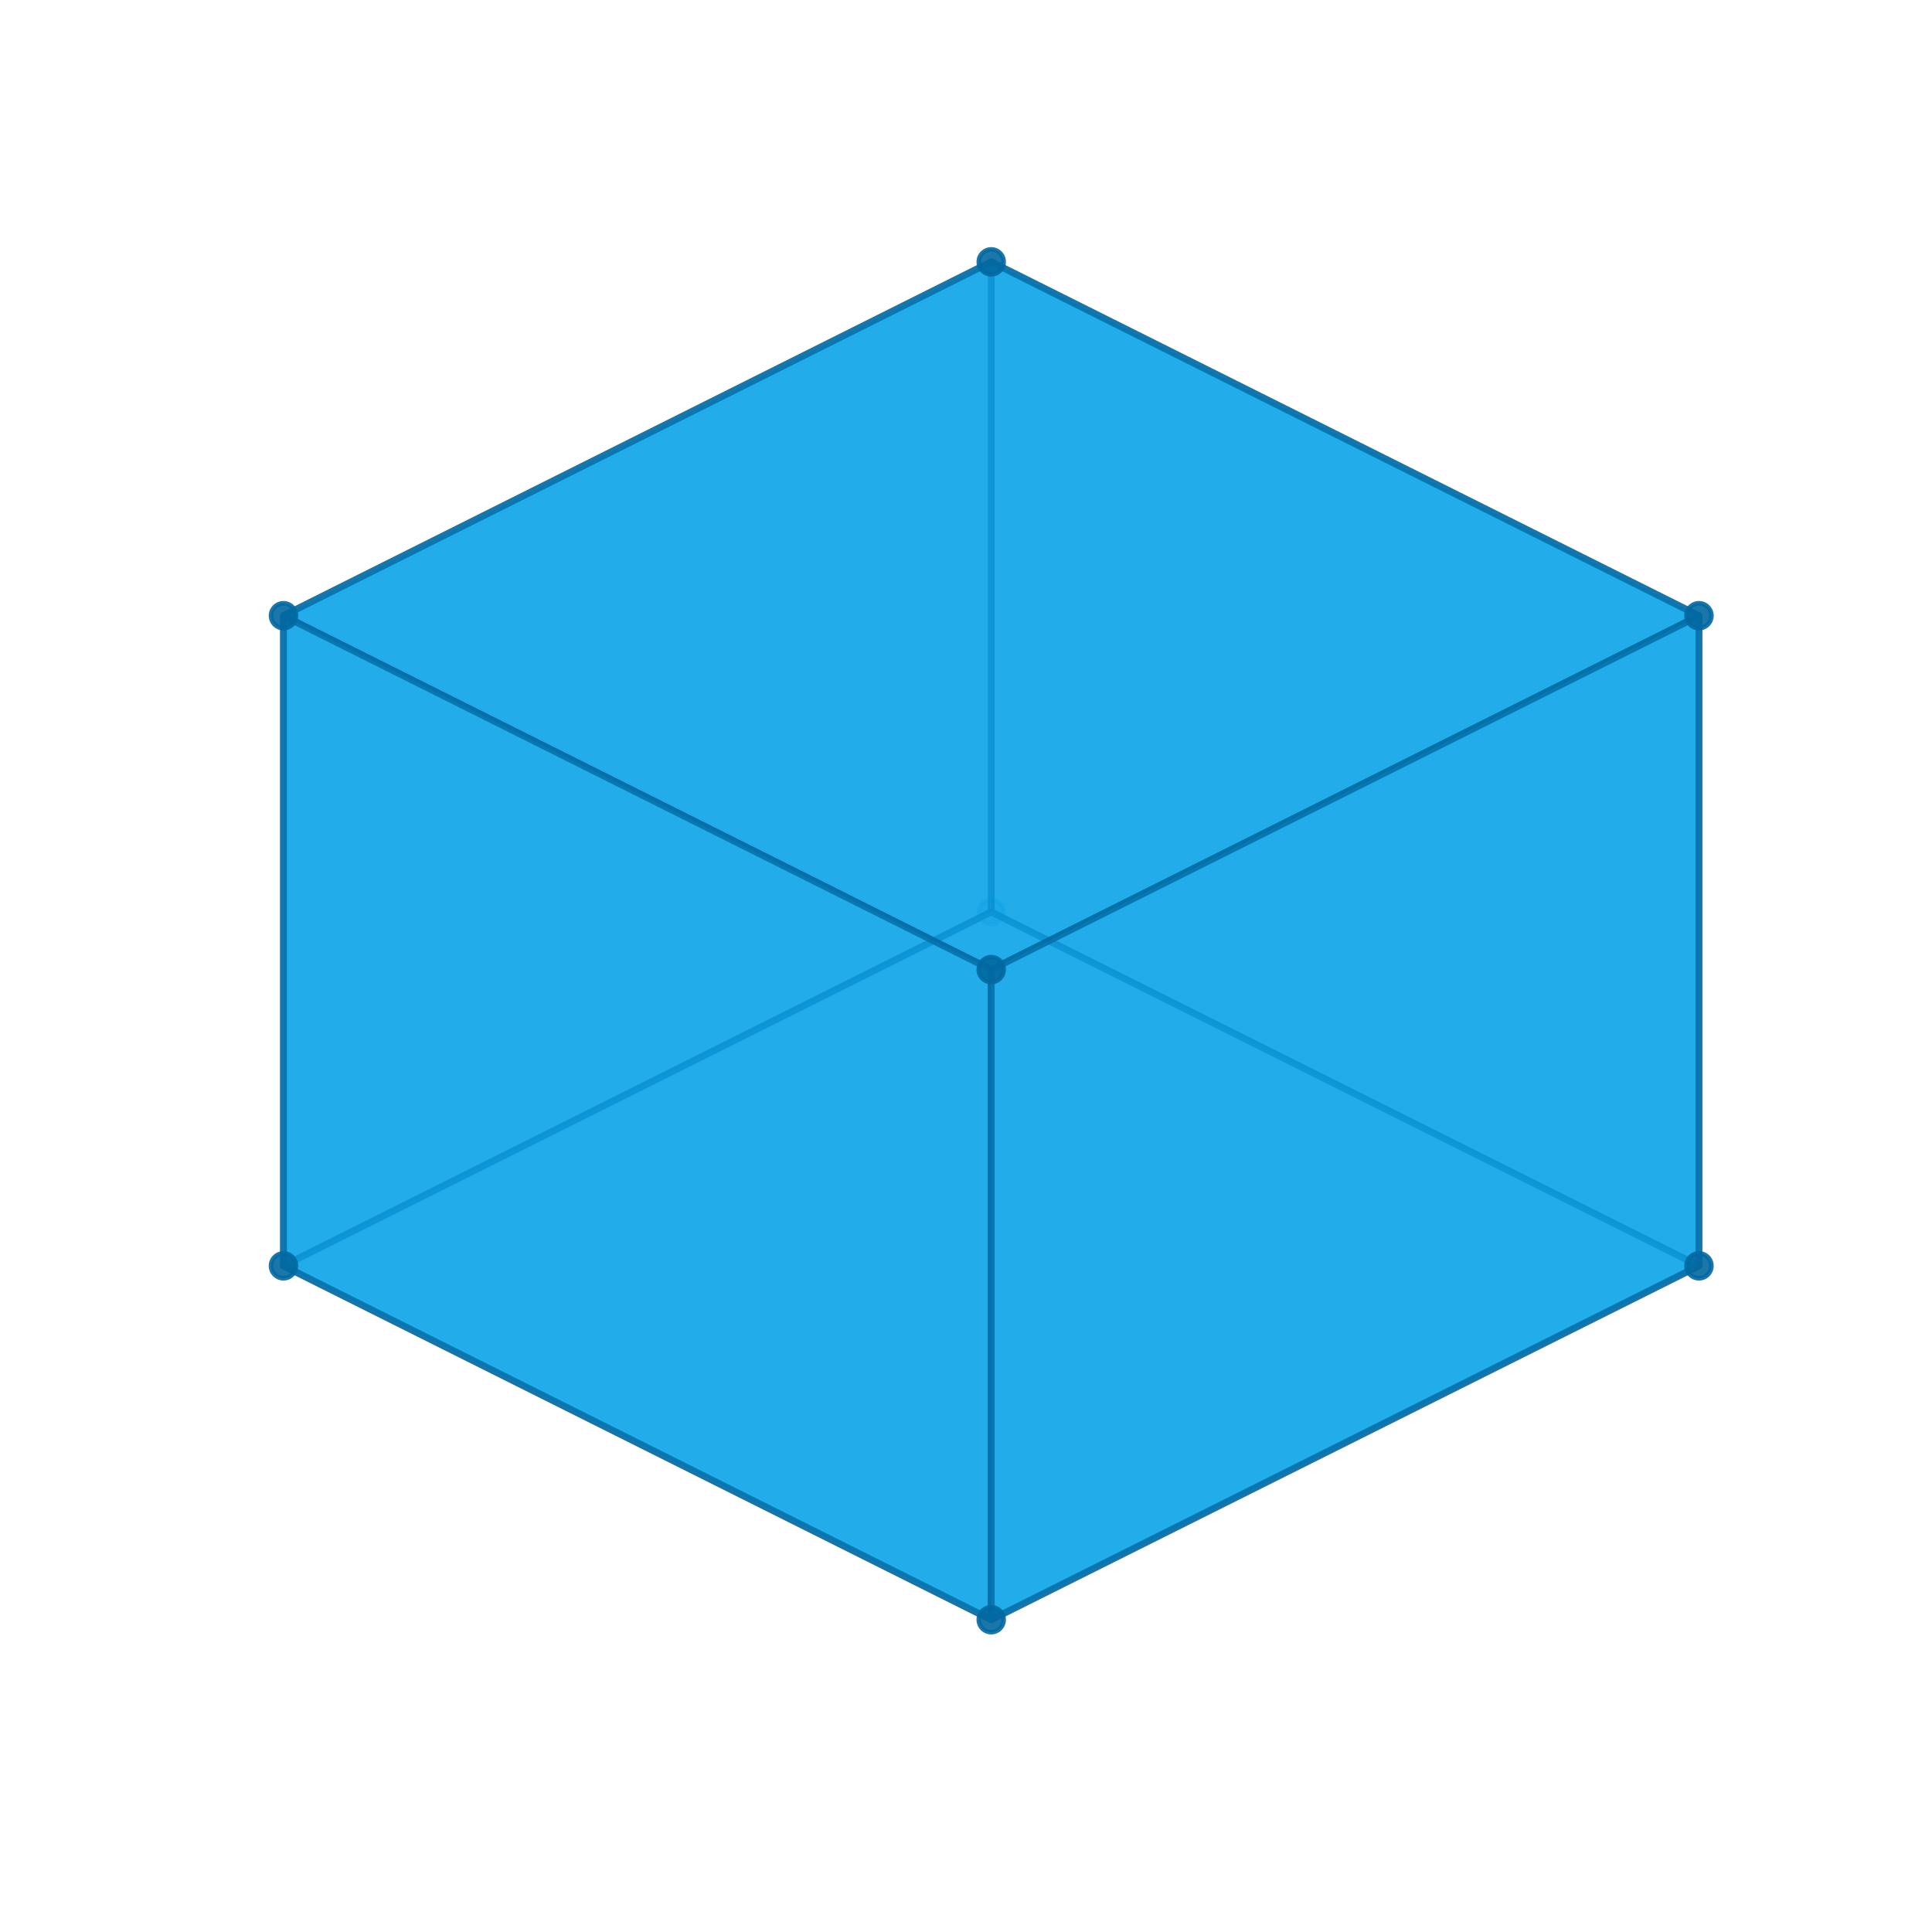
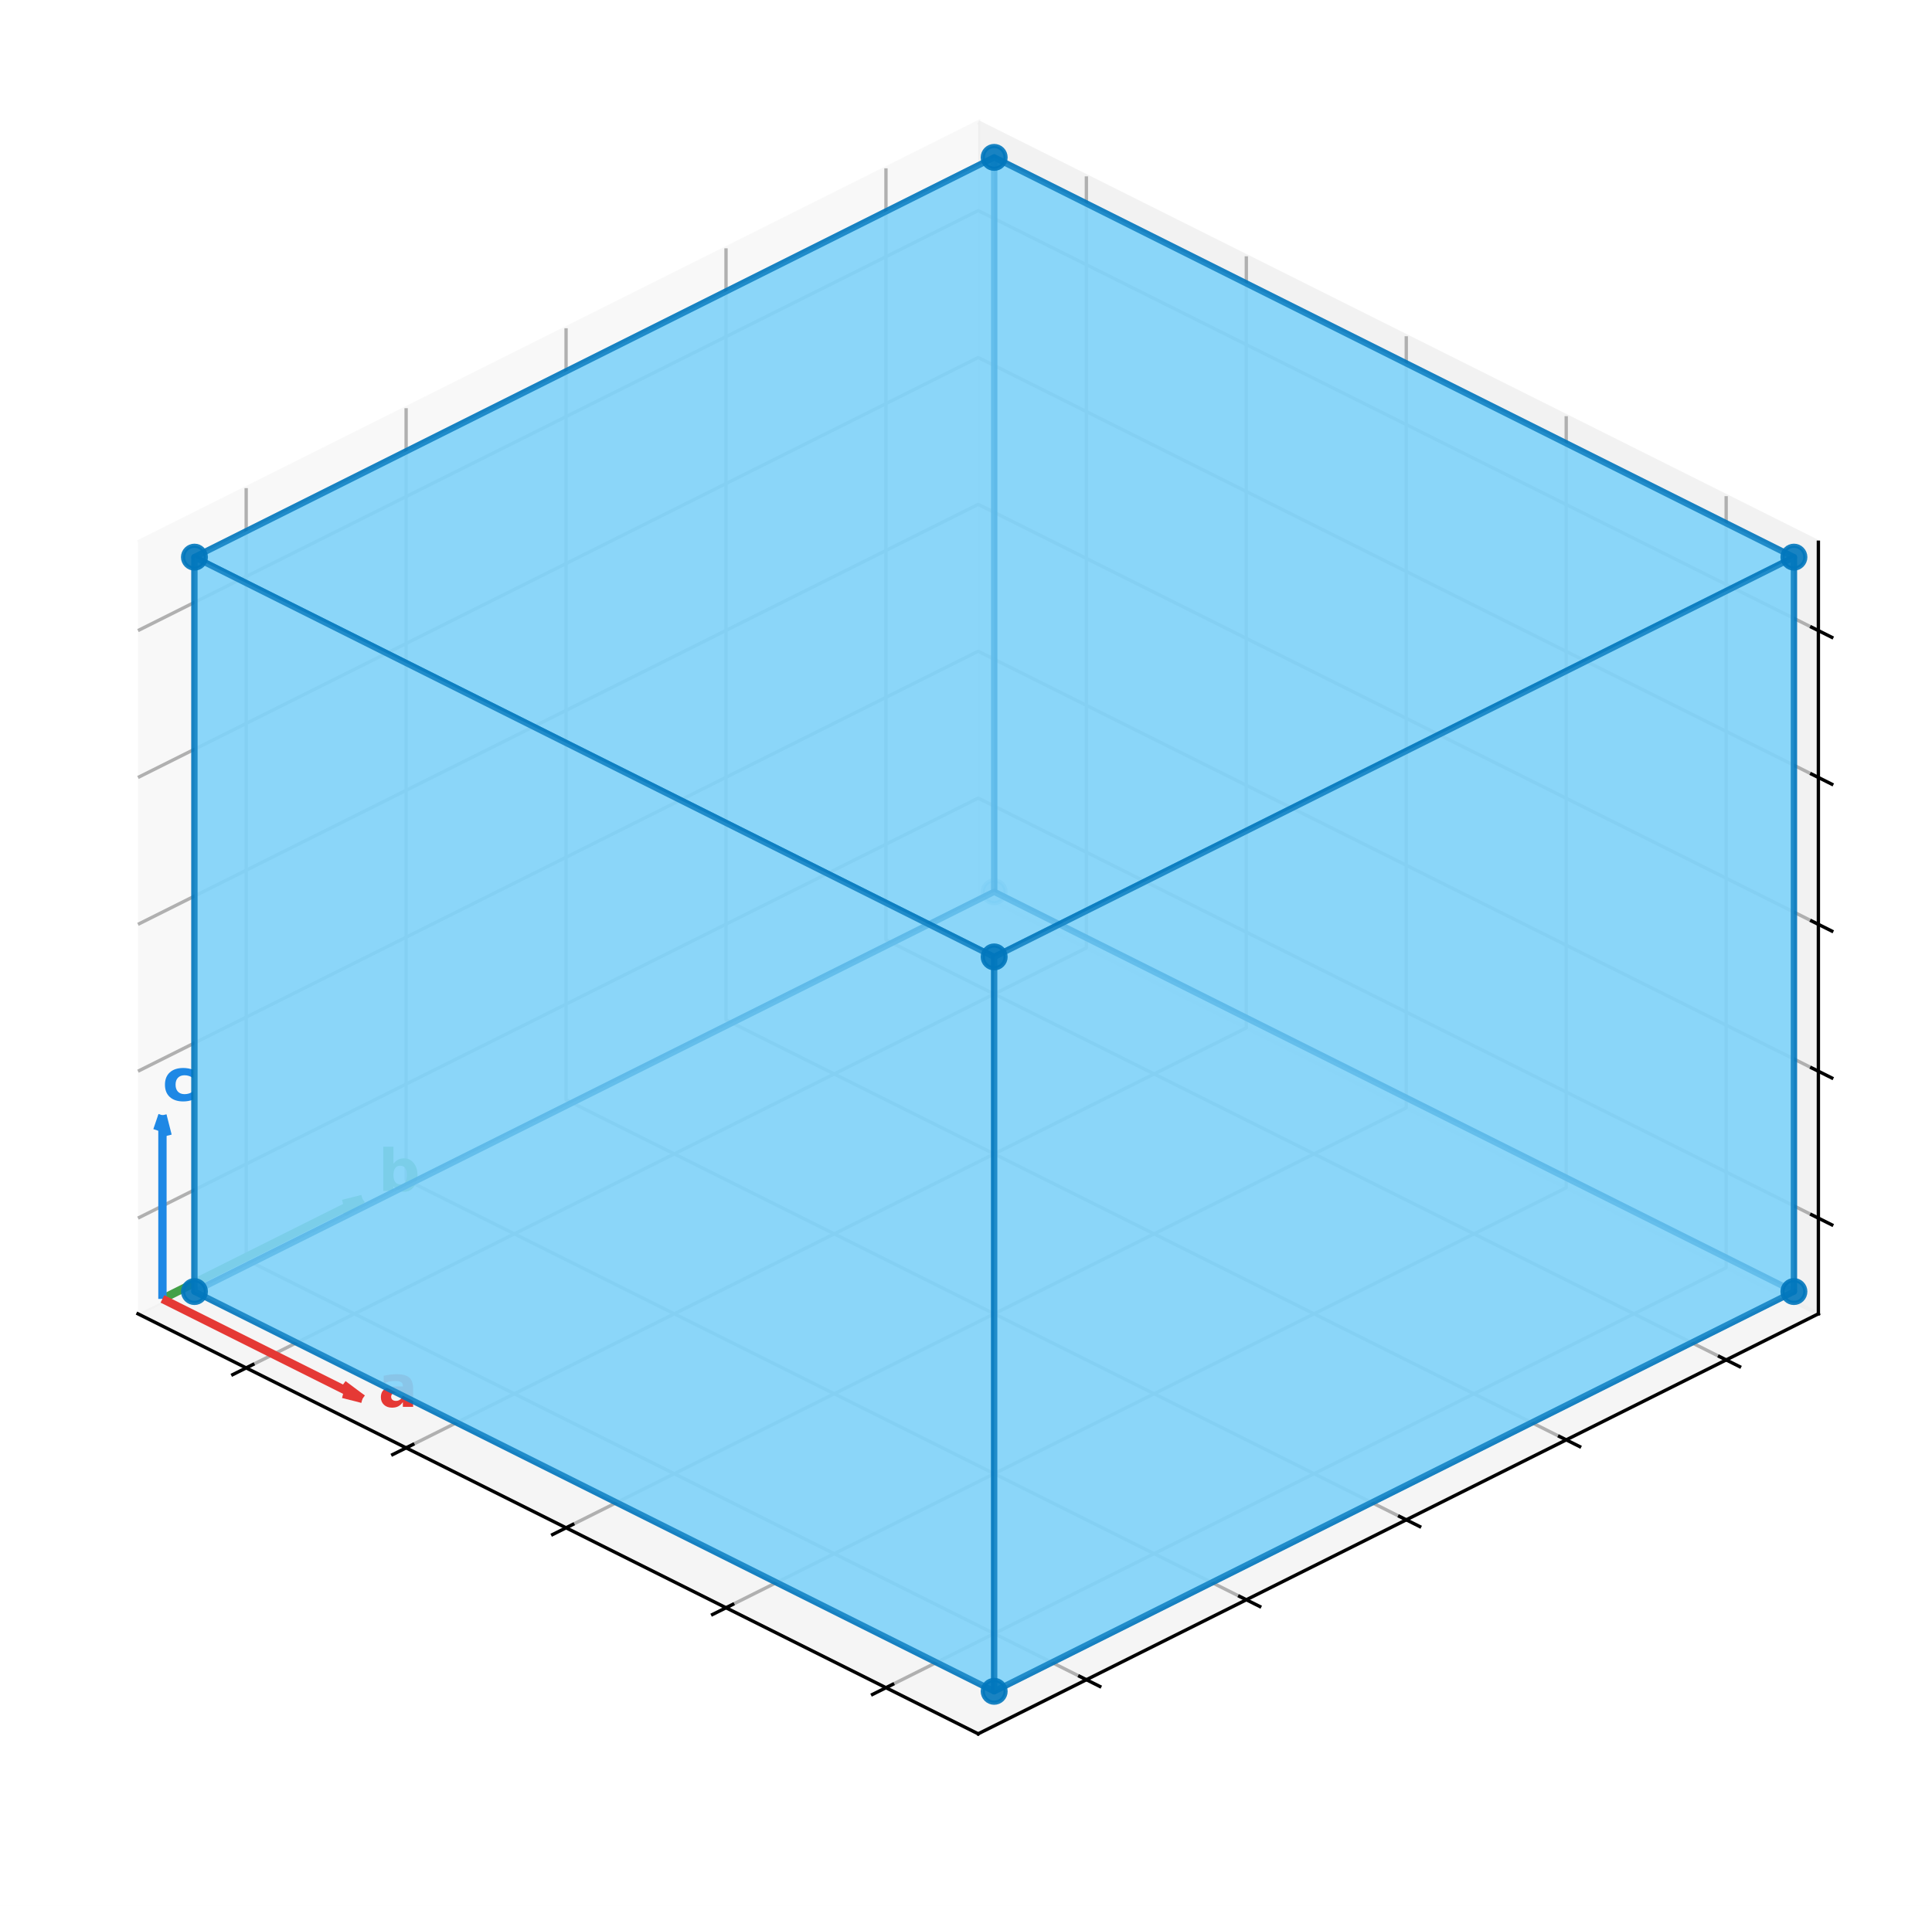
- <svg xmlns="http://www.w3.org/2000/svg" xmlns:xlink="http://www.w3.org/1999/xlink" width="424.8pt" height="424.8pt" viewBox="0 0 424.8 424.8" version="1.1">
+ <svg xmlns="http://www.w3.org/2000/svg" xmlns:xlink="http://www.w3.org/1999/xlink" width="464.059pt" height="457.92pt" viewBox="0 0 464.059 457.92" version="1.1">
  <defs>
    <style type="text/css">*{stroke-linejoin: round; stroke-linecap: butt}</style>
  </defs>
  <g id="figure_1">
    <g id="patch_1">
-       <path d="M 0 424.8  L 424.8 424.8  L 424.8 0  L 0 0  z " style="fill: #ffffff" />
+       <path d="M 0 457.92  L 464.059 457.92  L 464.059 0  L 0 0  z " style="fill: #ffffff" />
    </g>
    <g id="patch_2">
-       <path d="M 7.2 417.6  L 417.6 417.6  L 417.6 7.2  L 7.2 7.2  z " style="fill: #ffffff" />
+       <path d="M 7.2 450.72  L 450.72 450.72  L 450.72 7.2  L 7.2 7.2  z " style="fill: #ffffff" />
+     </g>
+     <g id="pane3d_1">
+       <g id="patch_3">
+         <path d="M 33.141 315.655  L 234.954 214.749  L 234.954 29.372  L 33.141 130.278  " style="fill: #f2f2f2; opacity: 0.5; stroke: #f2f2f2; stroke-linejoin: miter" />
+       </g>
+     </g>
+     <g id="pane3d_2">
+       <g id="patch_4">
+         <path d="M 234.954 214.749  L 436.766 315.655  L 436.766 130.278  L 234.954 29.372  " style="fill: #e6e6e6; opacity: 0.5; stroke: #e6e6e6; stroke-linejoin: miter" />
+       </g>
+     </g>
+     <g id="pane3d_3">
+       <g id="patch_5">
+         <path d="M 33.141 315.655  L 234.954 416.561  L 436.766 315.655  L 234.954 214.749  " style="fill: #ececec; opacity: 0.5; stroke: #ececec; stroke-linejoin: miter" />
+       </g>
+     </g>
+     <g id="grid3d_1">
+       <g id="Line3DCollection_1">
+         <path d="M 59.131 328.65  L 260.944 227.744  L 260.944 42.367  " style="fill: none; stroke: #b0b0b0; stroke-width: 0.8" />
+         <path d="M 97.55 347.859  L 299.362 246.953  L 299.362 61.577  " style="fill: none; stroke: #b0b0b0; stroke-width: 0.8" />
+         <path d="M 135.968 367.068  L 337.78 266.162  L 337.78 80.786  " style="fill: none; stroke: #b0b0b0; stroke-width: 0.8" />
+         <path d="M 174.387 386.277  L 376.199 285.371  L 376.199 99.995  " style="fill: none; stroke: #b0b0b0; stroke-width: 0.8" />
+         <path d="M 212.805 405.487  L 414.617 304.58  L 414.617 119.204  " style="fill: none; stroke: #b0b0b0; stroke-width: 0.8" />
+       </g>
+     </g>
+     <g id="grid3d_2">
+       <g id="Line3DCollection_2">
+         <path d="M 59.131 117.283  L 59.131 302.66  L 260.944 403.566  " style="fill: none; stroke: #b0b0b0; stroke-width: 0.8" />
+         <path d="M 97.55 98.074  L 97.55 283.45  L 299.362 384.356  " style="fill: none; stroke: #b0b0b0; stroke-width: 0.8" />
+         <path d="M 135.968 78.865  L 135.968 264.241  L 337.78 365.147  " style="fill: none; stroke: #b0b0b0; stroke-width: 0.8" />
+         <path d="M 174.387 59.656  L 174.387 245.032  L 376.199 345.938  " style="fill: none; stroke: #b0b0b0; stroke-width: 0.8" />
+         <path d="M 212.805 40.446  L 212.805 225.823  L 414.617 326.729  " style="fill: none; stroke: #b0b0b0; stroke-width: 0.8" />
+       </g>
+     </g>
+     <g id="grid3d_3">
+       <g id="Line3DCollection_3">
+         <path d="M 436.766 292.663  L 234.954 191.757  L 33.141 292.663  " style="fill: none; stroke: #b0b0b0; stroke-width: 0.8" />
+         <path d="M 436.766 257.374  L 234.954 156.468  L 33.141 257.374  " style="fill: none; stroke: #b0b0b0; stroke-width: 0.8" />
+         <path d="M 436.766 222.084  L 234.954 121.178  L 33.141 222.084  " style="fill: none; stroke: #b0b0b0; stroke-width: 0.8" />
+         <path d="M 436.766 186.795  L 234.954 85.889  L 33.141 186.795  " style="fill: none; stroke: #b0b0b0; stroke-width: 0.8" />
+         <path d="M 436.766 151.505  L 234.954 50.599  L 33.141 151.505  " style="fill: none; stroke: #b0b0b0; stroke-width: 0.8" />
+       </g>
+     </g>
+     <g id="axis3d_1">
+       <g id="line2d_1">
+         <path d="M 33.141 315.655  L 234.954 416.561  " style="fill: none; stroke: #000000; stroke-width: 0.8; stroke-linecap: square" />
+       </g>
+       <g id="xtick_1">
+         <g id="line2d_2">
+           <path d="M 60.746 327.842  L 55.903 330.264  " style="fill: none; stroke: #000000; stroke-width: 0.8; stroke-linecap: square" />
+         </g>
+       </g>
+       <g id="xtick_2">
+         <g id="line2d_3">
+           <path d="M 99.164 347.052  L 94.321 349.473  " style="fill: none; stroke: #000000; stroke-width: 0.8; stroke-linecap: square" />
+         </g>
+       </g>
+       <g id="xtick_3">
+         <g id="line2d_4">
+           <path d="M 137.583 366.261  L 132.739 368.683  " style="fill: none; stroke: #000000; stroke-width: 0.8; stroke-linecap: square" />
+         </g>
+       </g>
+       <g id="xtick_4">
+         <g id="line2d_5">
+           <path d="M 176.001 385.47  L 171.158 387.892  " style="fill: none; stroke: #000000; stroke-width: 0.8; stroke-linecap: square" />
+         </g>
+       </g>
+       <g id="xtick_5">
+         <g id="line2d_6">
+           <path d="M 214.42 404.679  L 209.576 407.101  " style="fill: none; stroke: #000000; stroke-width: 0.8; stroke-linecap: square" />
+         </g>
+       </g>
+     </g>
+     <g id="axis3d_2">
+       <g id="line2d_7">
+         <path d="M 436.766 315.655  L 234.954 416.561  " style="fill: none; stroke: #000000; stroke-width: 0.8; stroke-linecap: square" />
+       </g>
+       <g id="xtick_6">
+         <g id="line2d_8">
+           <path d="M 259.329 402.758  L 264.173 405.18  " style="fill: none; stroke: #000000; stroke-width: 0.8; stroke-linecap: square" />
+         </g>
+       </g>
+       <g id="xtick_7">
+         <g id="line2d_9">
+           <path d="M 297.748 383.549  L 302.591 385.971  " style="fill: none; stroke: #000000; stroke-width: 0.8; stroke-linecap: square" />
+         </g>
+       </g>
+       <g id="xtick_8">
+         <g id="line2d_10">
+           <path d="M 336.166 364.34  L 341.009 366.762  " style="fill: none; stroke: #000000; stroke-width: 0.8; stroke-linecap: square" />
+         </g>
+       </g>
+       <g id="xtick_9">
+         <g id="line2d_11">
+           <path d="M 374.584 345.131  L 379.428 347.552  " style="fill: none; stroke: #000000; stroke-width: 0.8; stroke-linecap: square" />
+         </g>
+       </g>
+       <g id="xtick_10">
+         <g id="line2d_12">
+           <path d="M 413.003 325.921  L 417.846 328.343  " style="fill: none; stroke: #000000; stroke-width: 0.8; stroke-linecap: square" />
+         </g>
+       </g>
+     </g>
+     <g id="axis3d_3">
+       <g id="line2d_13">
+         <path d="M 436.766 315.655  L 436.766 130.278  " style="fill: none; stroke: #000000; stroke-width: 0.8; stroke-linecap: square" />
+       </g>
+       <g id="xtick_11">
+         <g id="line2d_14">
+           <path d="M 435.151 291.856  L 439.995 294.278  " style="fill: none; stroke: #000000; stroke-width: 0.8; stroke-linecap: square" />
+         </g>
+       </g>
+       <g id="xtick_12">
+         <g id="line2d_15">
+           <path d="M 435.151 256.567  L 439.995 258.988  " style="fill: none; stroke: #000000; stroke-width: 0.8; stroke-linecap: square" />
+         </g>
+       </g>
+       <g id="xtick_13">
+         <g id="line2d_16">
+           <path d="M 435.151 221.277  L 439.995 223.699  " style="fill: none; stroke: #000000; stroke-width: 0.8; stroke-linecap: square" />
+         </g>
+       </g>
+       <g id="xtick_14">
+         <g id="line2d_17">
+           <path d="M 435.151 185.987  L 439.995 188.409  " style="fill: none; stroke: #000000; stroke-width: 0.8; stroke-linecap: square" />
+         </g>
+       </g>
+       <g id="xtick_15">
+         <g id="line2d_18">
+           <path d="M 435.151 150.698  L 439.995 153.12  " style="fill: none; stroke: #000000; stroke-width: 0.8; stroke-linecap: square" />
+         </g>
+       </g>
    </g>
    <g id="axes_1">
      <g id="Path3DCollection_1">
        <defs>
-           <path id="m2f465b6060" d="M 0 2.739  C 0.726 2.739 1.423 2.45 1.936 1.936  C 2.45 1.423 2.739 0.726 2.739 0  C 2.739 -0.726 2.45 -1.423 1.936 -1.936  C 1.423 -2.45 0.726 -2.739 0 -2.739  C -0.726 -2.739 -1.423 -2.45 -1.936 -1.936  C -2.45 -1.423 -2.739 -0.726 -2.739 0  C -2.739 0.726 -2.45 1.423 -1.936 1.936  C -1.423 2.45 -0.726 2.739 0 2.739  z " style="stroke: #0369a1; stroke-opacity: 0.3" />
+           <path id="mb67030b721" d="M 0 2.739  C 0.726 2.739 1.423 2.45 1.936 1.936  C 2.45 1.423 2.739 0.726 2.739 0  C 2.739 -0.726 2.45 -1.423 1.936 -1.936  C 1.423 -2.45 0.726 -2.739 0 -2.739  C -0.726 -2.739 -1.423 -2.45 -1.936 -1.936  C -2.45 -1.423 -2.739 -0.726 -2.739 0  C -2.739 0.726 -2.45 1.423 -1.936 1.936  C -1.423 2.45 -0.726 2.739 0 2.739  z " style="stroke: #0277bd; stroke-opacity: 0.3" />
        </defs>
-         <g clip-path="url(#p3035b7be7a)">
-           <use xlink:href="#m2f465b6060" x="217.946" y="200.517" style="fill: #0369a1; fill-opacity: 0.3; stroke: #0369a1; stroke-opacity: 0.3" />
-         </g>
+         <g clip-path="url(#p0e38b99a0b)">
+           <use xlink:href="#mb67030b721" x="238.795" y="214.262" style="fill: #0277bd; fill-opacity: 0.3; stroke: #0277bd; stroke-opacity: 0.3" />
+         </g>
+       </g>
+       <g id="text_1">
+         <g style="fill: #e53935" transform="translate(90.88434 338.0052) scale(0.14 -0.14)">
+           <defs>
+             <path id="DejaVuSans-Bold-61" d="M 2106 1575  Q 1756 1575 1579 1456  Q 1403 1338 1403 1106  Q 1403 894 1545 773  Q 1688 653 1941 653  Q 2256 653 2472 879  Q 2688 1106 2688 1447  L 2688 1575  L 2106 1575  z M 3816 1997  L 3816 0  L 2688 0  L 2688 519  Q 2463 200 2181 54  Q 1900 -91 1497 -91  Q 953 -91 614 226  Q 275 544 275 1050  Q 275 1666 698 1953  Q 1122 2241 2028 2241  L 2688 2241  L 2688 2328  Q 2688 2594 2478 2717  Q 2269 2841 1825 2841  Q 1466 2841 1156 2769  Q 847 2697 581 2553  L 581 3406  Q 941 3494 1303 3539  Q 1666 3584 2028 3584  Q 2975 3584 3395 3211  Q 3816 2838 3816 1997  z " transform="scale(0.015625)" />
+           </defs>
+           <use xlink:href="#DejaVuSans-Bold-61" />
+         </g>
+       </g>
+       <g id="text_2">
+         <g style="fill: #43a047" transform="translate(90.88434 286.1403) scale(0.14 -0.14)">
+           <defs>
+             <path id="DejaVuSans-Bold-62" d="M 2400 722  Q 2759 722 2948 984  Q 3138 1247 3138 1747  Q 3138 2247 2948 2509  Q 2759 2772 2400 2772  Q 2041 2772 1848 2508  Q 1656 2244 1656 1747  Q 1656 1250 1848 986  Q 2041 722 2400 722  z M 1656 2988  Q 1888 3294 2169 3439  Q 2450 3584 2816 3584  Q 3463 3584 3878 3070  Q 4294 2556 4294 1747  Q 4294 938 3878 423  Q 3463 -91 2816 -91  Q 2450 -91 2169 54  Q 1888 200 1656 506  L 1656 0  L 538 0  L 538 4863  L 1656 4863  L 1656 2988  z " transform="scale(0.015625)" />
+           </defs>
+           <use xlink:href="#DejaVuSans-Bold-62" />
+         </g>
+       </g>
+       <g id="text_3">
+         <g style="fill: #1e88e5" transform="translate(39.01944 264.4318) scale(0.14 -0.14)">
+           <defs>
+             <path id="DejaVuSans-Bold-63" d="M 3366 3391  L 3366 2478  Q 3138 2634 2908 2709  Q 2678 2784 2431 2784  Q 1963 2784 1702 2511  Q 1441 2238 1441 1747  Q 1441 1256 1702 982  Q 1963 709 2431 709  Q 2694 709 2930 787  Q 3166 866 3366 1019  L 3366 103  Q 3103 6 2833 -42  Q 2563 -91 2291 -91  Q 1344 -91 809 395  Q 275 881 275 1747  Q 275 2613 809 3098  Q 1344 3584 2291 3584  Q 2566 3584 2833 3536  Q 3100 3488 3366 3391  z " transform="scale(0.015625)" />
+           </defs>
+           <use xlink:href="#DejaVuSans-Bold-63" />
+         </g>
+       </g>
+       <g id="Line3DCollection_4">
+         <path d="M 87.042 288.061  L 39.019 312.073  " clip-path="url(#p0e38b99a0b)" style="fill: none; stroke: #43a047; stroke-width: 2" />
+         <path d="M 87.042 288.061  L 82.404 291.522  " clip-path="url(#p0e38b99a0b)" style="fill: none; stroke: #43a047; stroke-width: 2" />
+         <path d="M 87.042 288.061  L 82.404 289.239  " clip-path="url(#p0e38b99a0b)" style="fill: none; stroke: #43a047; stroke-width: 2" />
+       </g>
+       <g id="Line3DCollection_5">
+         <path d="M 39.019 267.961  L 39.019 312.073  " clip-path="url(#p0e38b99a0b)" style="fill: none; stroke: #1e88e5; stroke-width: 2" />
+         <path d="M 39.019 267.961  L 37.777 271.6  " clip-path="url(#p0e38b99a0b)" style="fill: none; stroke: #1e88e5; stroke-width: 2" />
+         <path d="M 39.019 267.961  L 40.262 272.843  " clip-path="url(#p0e38b99a0b)" style="fill: none; stroke: #1e88e5; stroke-width: 2" />
+       </g>
+       <g id="Line3DCollection_6">
+         <path d="M 87.042 336.084  L 39.019 312.073  " clip-path="url(#p0e38b99a0b)" style="fill: none; stroke: #e53935; stroke-width: 2" />
+         <path d="M 87.042 336.084  L 82.404 334.907  " clip-path="url(#p0e38b99a0b)" style="fill: none; stroke: #e53935; stroke-width: 2" />
+         <path d="M 87.042 336.084  L 82.404 332.623  " clip-path="url(#p0e38b99a0b)" style="fill: none; stroke: #e53935; stroke-width: 2" />
      </g>
      <g id="Poly3DCollection_1">
-         <path d="M 373.564 135.382  L 373.564 278.326  L 217.946 200.517  L 217.946 57.573  z " clip-path="url(#p3035b7be7a)" style="fill: #0ea5e9; fill-opacity: 0.7; stroke: #0369a1; stroke-opacity: 0.7; stroke-width: 1.5" />
-         <path d="M 217.946 57.573  L 217.946 200.517  L 62.328 278.326  L 62.328 135.382  z " clip-path="url(#p3035b7be7a)" style="fill: #0ea5e9; fill-opacity: 0.7; stroke: #0369a1; stroke-opacity: 0.7; stroke-width: 1.5" />
-         <path d="M 217.946 200.517  L 373.564 278.326  L 217.946 356.135  L 62.328 278.326  z " clip-path="url(#p3035b7be7a)" style="fill: #0ea5e9; fill-opacity: 0.7; stroke: #0369a1; stroke-opacity: 0.7; stroke-width: 1.5" />
-         <path d="M 217.946 213.191  L 373.564 135.382  L 217.946 57.573  L 62.328 135.382  z " clip-path="url(#p3035b7be7a)" style="fill: #0ea5e9; fill-opacity: 0.7; stroke: #0369a1; stroke-opacity: 0.7; stroke-width: 1.5" />
-         <path d="M 62.328 278.326  L 217.946 356.135  L 217.946 213.191  L 62.328 135.382  z " clip-path="url(#p3035b7be7a)" style="fill: #0ea5e9; fill-opacity: 0.7; stroke: #0369a1; stroke-opacity: 0.7; stroke-width: 1.5" />
-         <path d="M 217.946 356.135  L 373.564 278.326  L 373.564 135.382  L 217.946 213.191  z " clip-path="url(#p3035b7be7a)" style="fill: #0ea5e9; fill-opacity: 0.7; stroke: #0369a1; stroke-opacity: 0.7; stroke-width: 1.5" />
+         <path d="M 430.888 133.86  L 430.888 310.308  L 238.795 214.262  L 238.795 37.814  z " clip-path="url(#p0e38b99a0b)" style="fill: #81d4fa; fill-opacity: 0.7; stroke: #0277bd; stroke-opacity: 0.7; stroke-width: 1.5" />
+         <path d="M 238.795 37.814  L 238.795 214.262  L 46.703 310.308  L 46.703 133.86  z " clip-path="url(#p0e38b99a0b)" style="fill: #81d4fa; fill-opacity: 0.7; stroke: #0277bd; stroke-opacity: 0.7; stroke-width: 1.5" />
+         <path d="M 238.795 214.262  L 430.888 310.308  L 238.795 406.354  L 46.703 310.308  z " clip-path="url(#p0e38b99a0b)" style="fill: #81d4fa; fill-opacity: 0.7; stroke: #0277bd; stroke-opacity: 0.7; stroke-width: 1.5" />
+         <path d="M 238.795 229.906  L 430.888 133.86  L 238.795 37.814  L 46.703 133.86  z " clip-path="url(#p0e38b99a0b)" style="fill: #81d4fa; fill-opacity: 0.7; stroke: #0277bd; stroke-opacity: 0.7; stroke-width: 1.5" />
+         <path d="M 46.703 310.308  L 238.795 406.354  L 238.795 229.906  L 46.703 133.86  z " clip-path="url(#p0e38b99a0b)" style="fill: #81d4fa; fill-opacity: 0.7; stroke: #0277bd; stroke-opacity: 0.7; stroke-width: 1.5" />
+         <path d="M 238.795 406.354  L 430.888 310.308  L 430.888 133.86  L 238.795 229.906  z " clip-path="url(#p0e38b99a0b)" style="fill: #81d4fa; fill-opacity: 0.7; stroke: #0277bd; stroke-opacity: 0.7; stroke-width: 1.5" />
      </g>
      <g id="Path3DCollection_2">
        <defs>
-           <path id="C0_0_fe031472e2" d="M 0 2.739  C 0.726 2.739 1.423 2.45 1.936 1.936  C 2.45 1.423 2.739 0.726 2.739 -0  C 2.739 -0.726 2.45 -1.423 1.936 -1.936  C 1.423 -2.45 0.726 -2.739 0 -2.739  C -0.726 -2.739 -1.423 -2.45 -1.936 -1.936  C -2.45 -1.423 -2.739 -0.726 -2.739 0  C -2.739 0.726 -2.45 1.423 -1.936 1.936  C -1.423 2.45 -0.726 2.739 0 2.739  z " />
+           <path id="C0_0_b94e9fcd2e" d="M 0 2.739  C 0.726 2.739 1.423 2.45 1.936 1.936  C 2.45 1.423 2.739 0.726 2.739 -0  C 2.739 -0.726 2.45 -1.423 1.936 -1.936  C 1.423 -2.45 0.726 -2.739 0 -2.739  C -0.726 -2.739 -1.423 -2.45 -1.936 -1.936  C -2.45 -1.423 -2.739 -0.726 -2.739 0  C -2.739 0.726 -2.45 1.423 -1.936 1.936  C -1.423 2.45 -0.726 2.739 0 2.739  z " />
        </defs>
-         <g clip-path="url(#p3035b7be7a)">
-           <use xlink:href="#C0_0_fe031472e2" x="217.946" y="57.573" style="fill: #0369a1; fill-opacity: 0.9; stroke: #0369a1; stroke-opacity: 0.9" />
-         </g>
-         <g clip-path="url(#p3035b7be7a)">
-           <use xlink:href="#C0_0_fe031472e2" x="62.328" y="278.326" style="fill: #0369a1; fill-opacity: 0.9; stroke: #0369a1; stroke-opacity: 0.9" />
-         </g>
-         <g clip-path="url(#p3035b7be7a)">
-           <use xlink:href="#C0_0_fe031472e2" x="373.564" y="278.326" style="fill: #0369a1; fill-opacity: 0.9; stroke: #0369a1; stroke-opacity: 0.9" />
-         </g>
-         <g clip-path="url(#p3035b7be7a)">
-           <use xlink:href="#C0_0_fe031472e2" x="62.328" y="135.382" style="fill: #0369a1; fill-opacity: 0.9; stroke: #0369a1; stroke-opacity: 0.9" />
-         </g>
-         <g clip-path="url(#p3035b7be7a)">
-           <use xlink:href="#C0_0_fe031472e2" x="373.564" y="135.382" style="fill: #0369a1; fill-opacity: 0.9; stroke: #0369a1; stroke-opacity: 0.9" />
-         </g>
-         <g clip-path="url(#p3035b7be7a)">
-           <use xlink:href="#C0_0_fe031472e2" x="217.946" y="356.135" style="fill: #0369a1; fill-opacity: 0.9; stroke: #0369a1; stroke-opacity: 0.9" />
-         </g>
-         <g clip-path="url(#p3035b7be7a)">
-           <use xlink:href="#C0_0_fe031472e2" x="217.946" y="213.191" style="fill: #0369a1; fill-opacity: 0.9; stroke: #0369a1; stroke-opacity: 0.9" />
+         <g clip-path="url(#p0e38b99a0b)">
+           <use xlink:href="#C0_0_b94e9fcd2e" x="238.795" y="37.814" style="fill: #0277bd; fill-opacity: 0.9; stroke: #0277bd; stroke-opacity: 0.9" />
+         </g>
+         <g clip-path="url(#p0e38b99a0b)">
+           <use xlink:href="#C0_0_b94e9fcd2e" x="46.703" y="310.308" style="fill: #0277bd; fill-opacity: 0.9; stroke: #0277bd; stroke-opacity: 0.9" />
+         </g>
+         <g clip-path="url(#p0e38b99a0b)">
+           <use xlink:href="#C0_0_b94e9fcd2e" x="430.888" y="310.308" style="fill: #0277bd; fill-opacity: 0.9; stroke: #0277bd; stroke-opacity: 0.9" />
+         </g>
+         <g clip-path="url(#p0e38b99a0b)">
+           <use xlink:href="#C0_0_b94e9fcd2e" x="46.703" y="133.86" style="fill: #0277bd; fill-opacity: 0.9; stroke: #0277bd; stroke-opacity: 0.9" />
+         </g>
+         <g clip-path="url(#p0e38b99a0b)">
+           <use xlink:href="#C0_0_b94e9fcd2e" x="430.888" y="133.86" style="fill: #0277bd; fill-opacity: 0.9; stroke: #0277bd; stroke-opacity: 0.9" />
+         </g>
+         <g clip-path="url(#p0e38b99a0b)">
+           <use xlink:href="#C0_0_b94e9fcd2e" x="238.795" y="406.354" style="fill: #0277bd; fill-opacity: 0.9; stroke: #0277bd; stroke-opacity: 0.9" />
+         </g>
+         <g clip-path="url(#p0e38b99a0b)">
+           <use xlink:href="#C0_0_b94e9fcd2e" x="238.795" y="229.906" style="fill: #0277bd; fill-opacity: 0.9; stroke: #0277bd; stroke-opacity: 0.9" />
        </g>
      </g>
    </g>
  </g>
  <defs>
-     <clipPath id="p3035b7be7a">
-       <rect x="7.2" y="7.2" width="410.4" height="410.4" />
+     <clipPath id="p0e38b99a0b">
+       <rect x="7.2" y="7.2" width="443.52" height="443.52" />
    </clipPath>
  </defs>
</svg>
